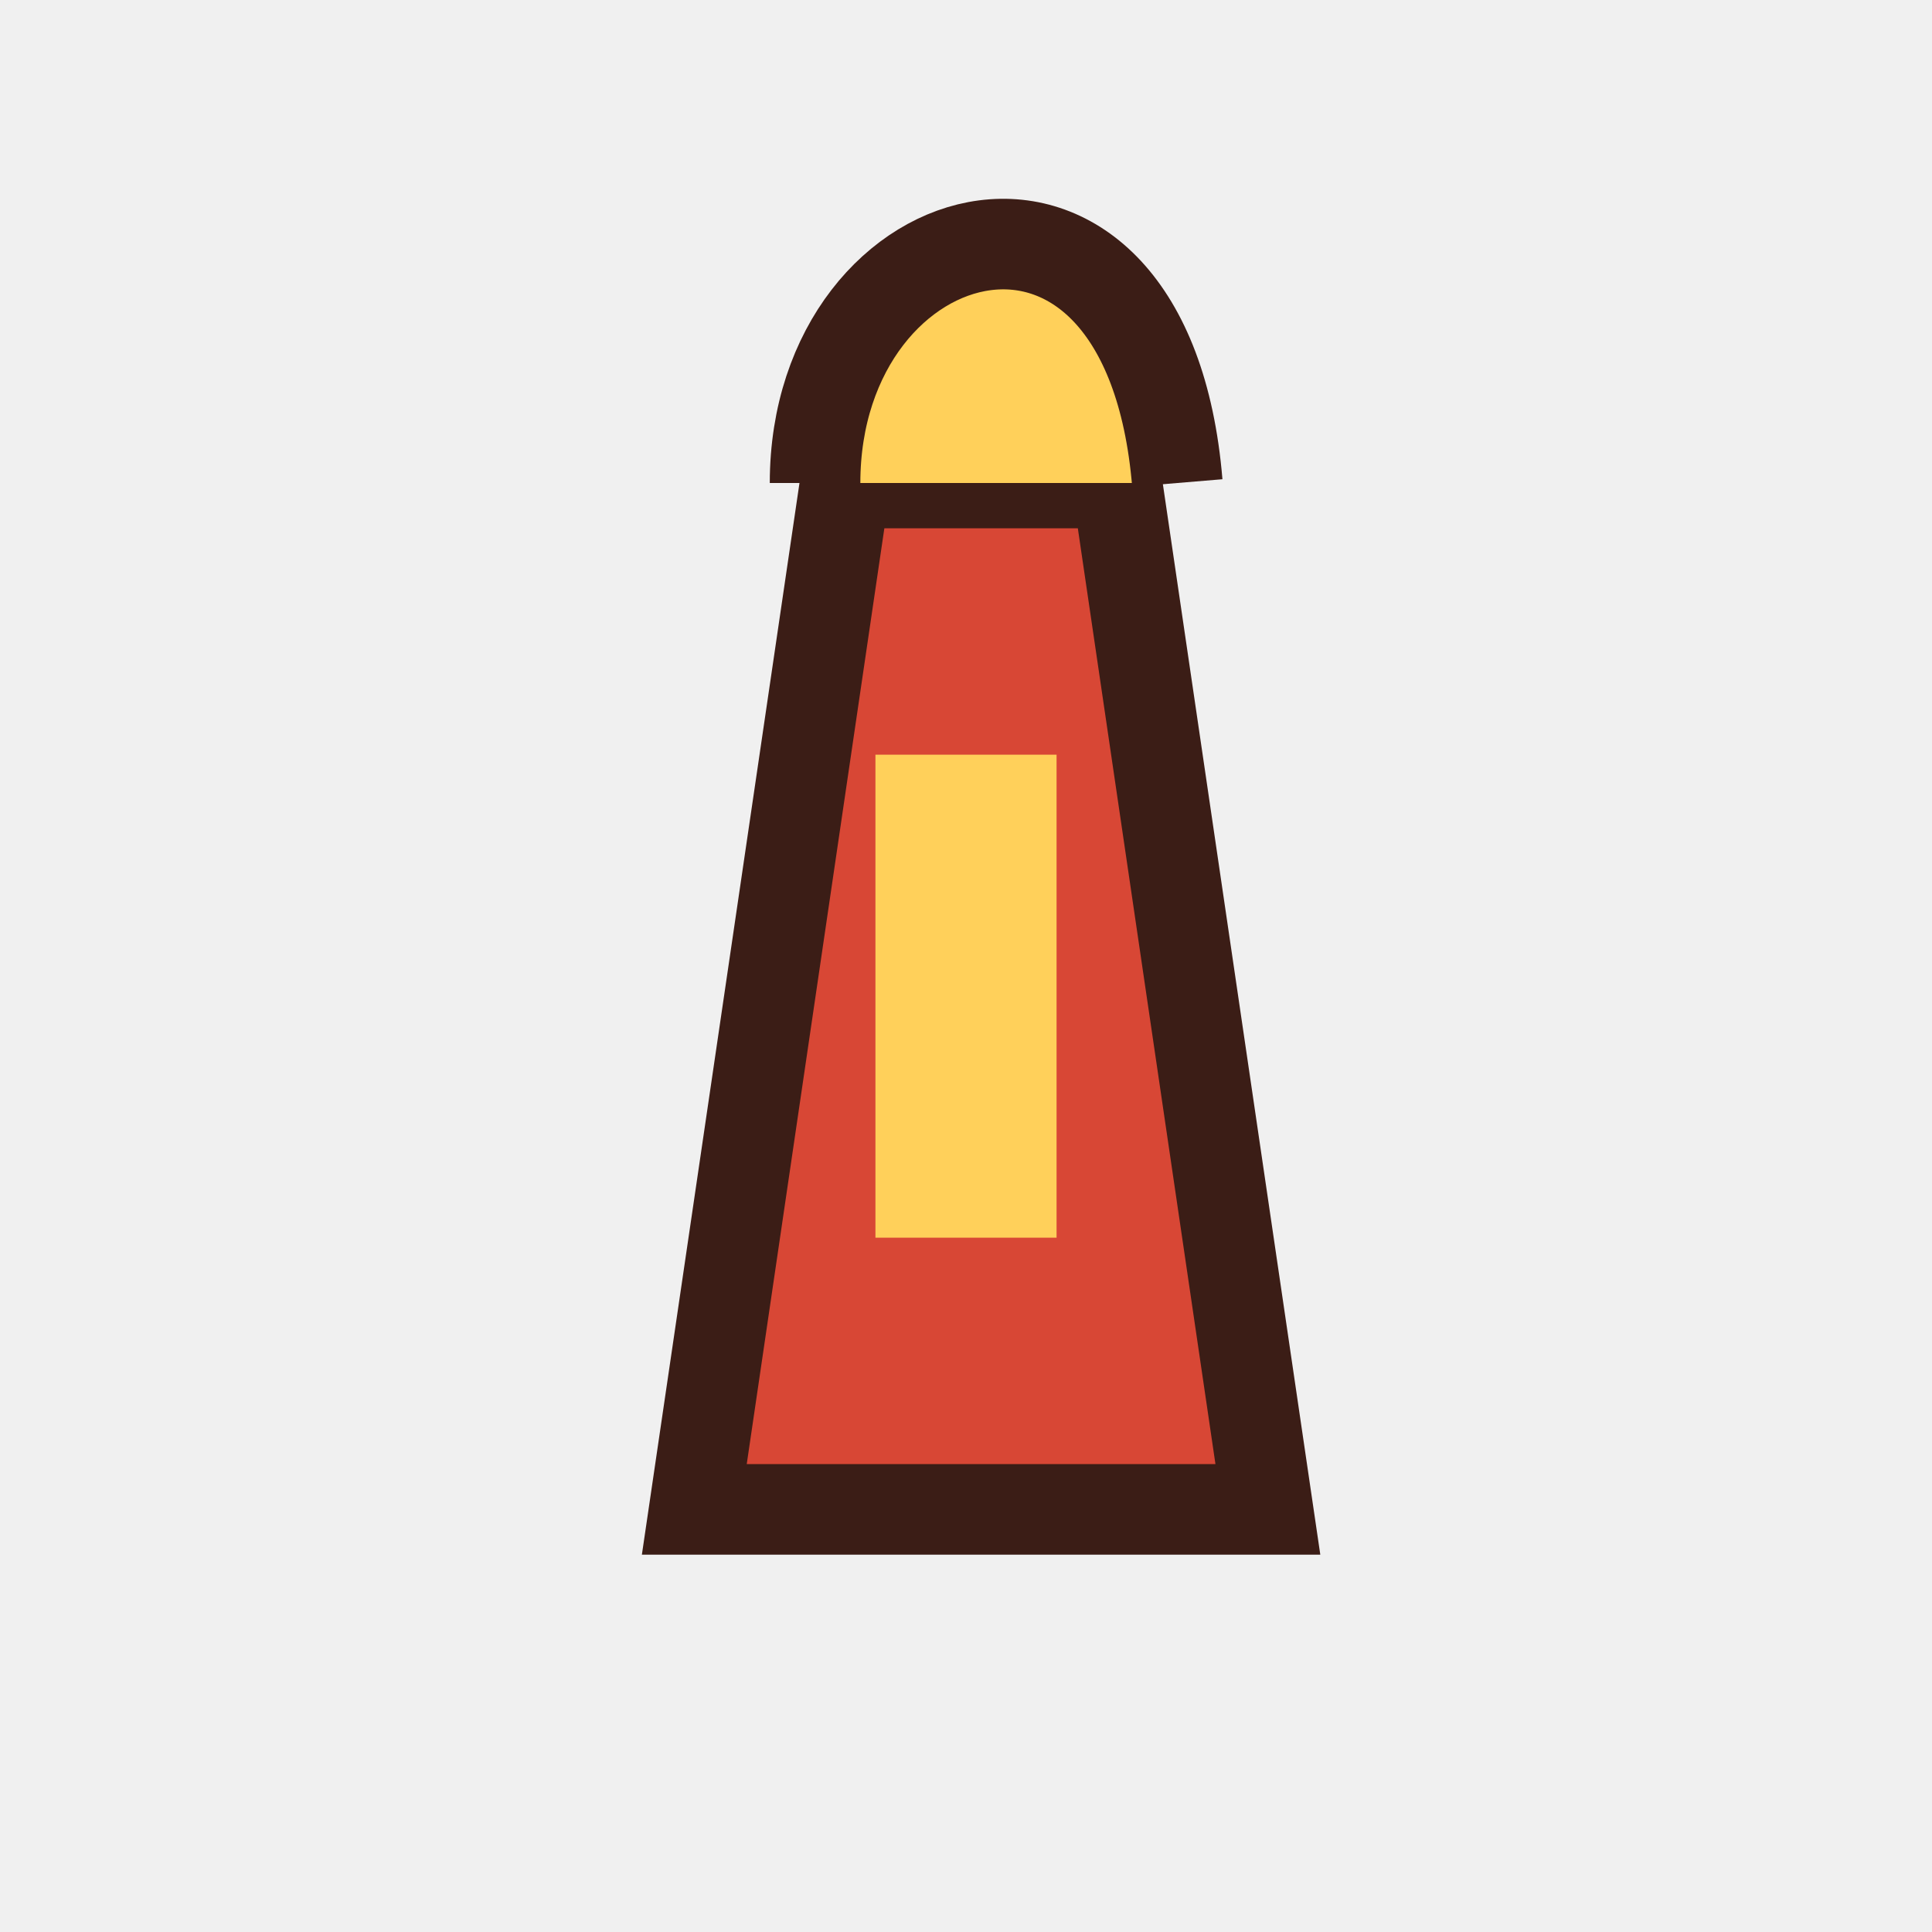
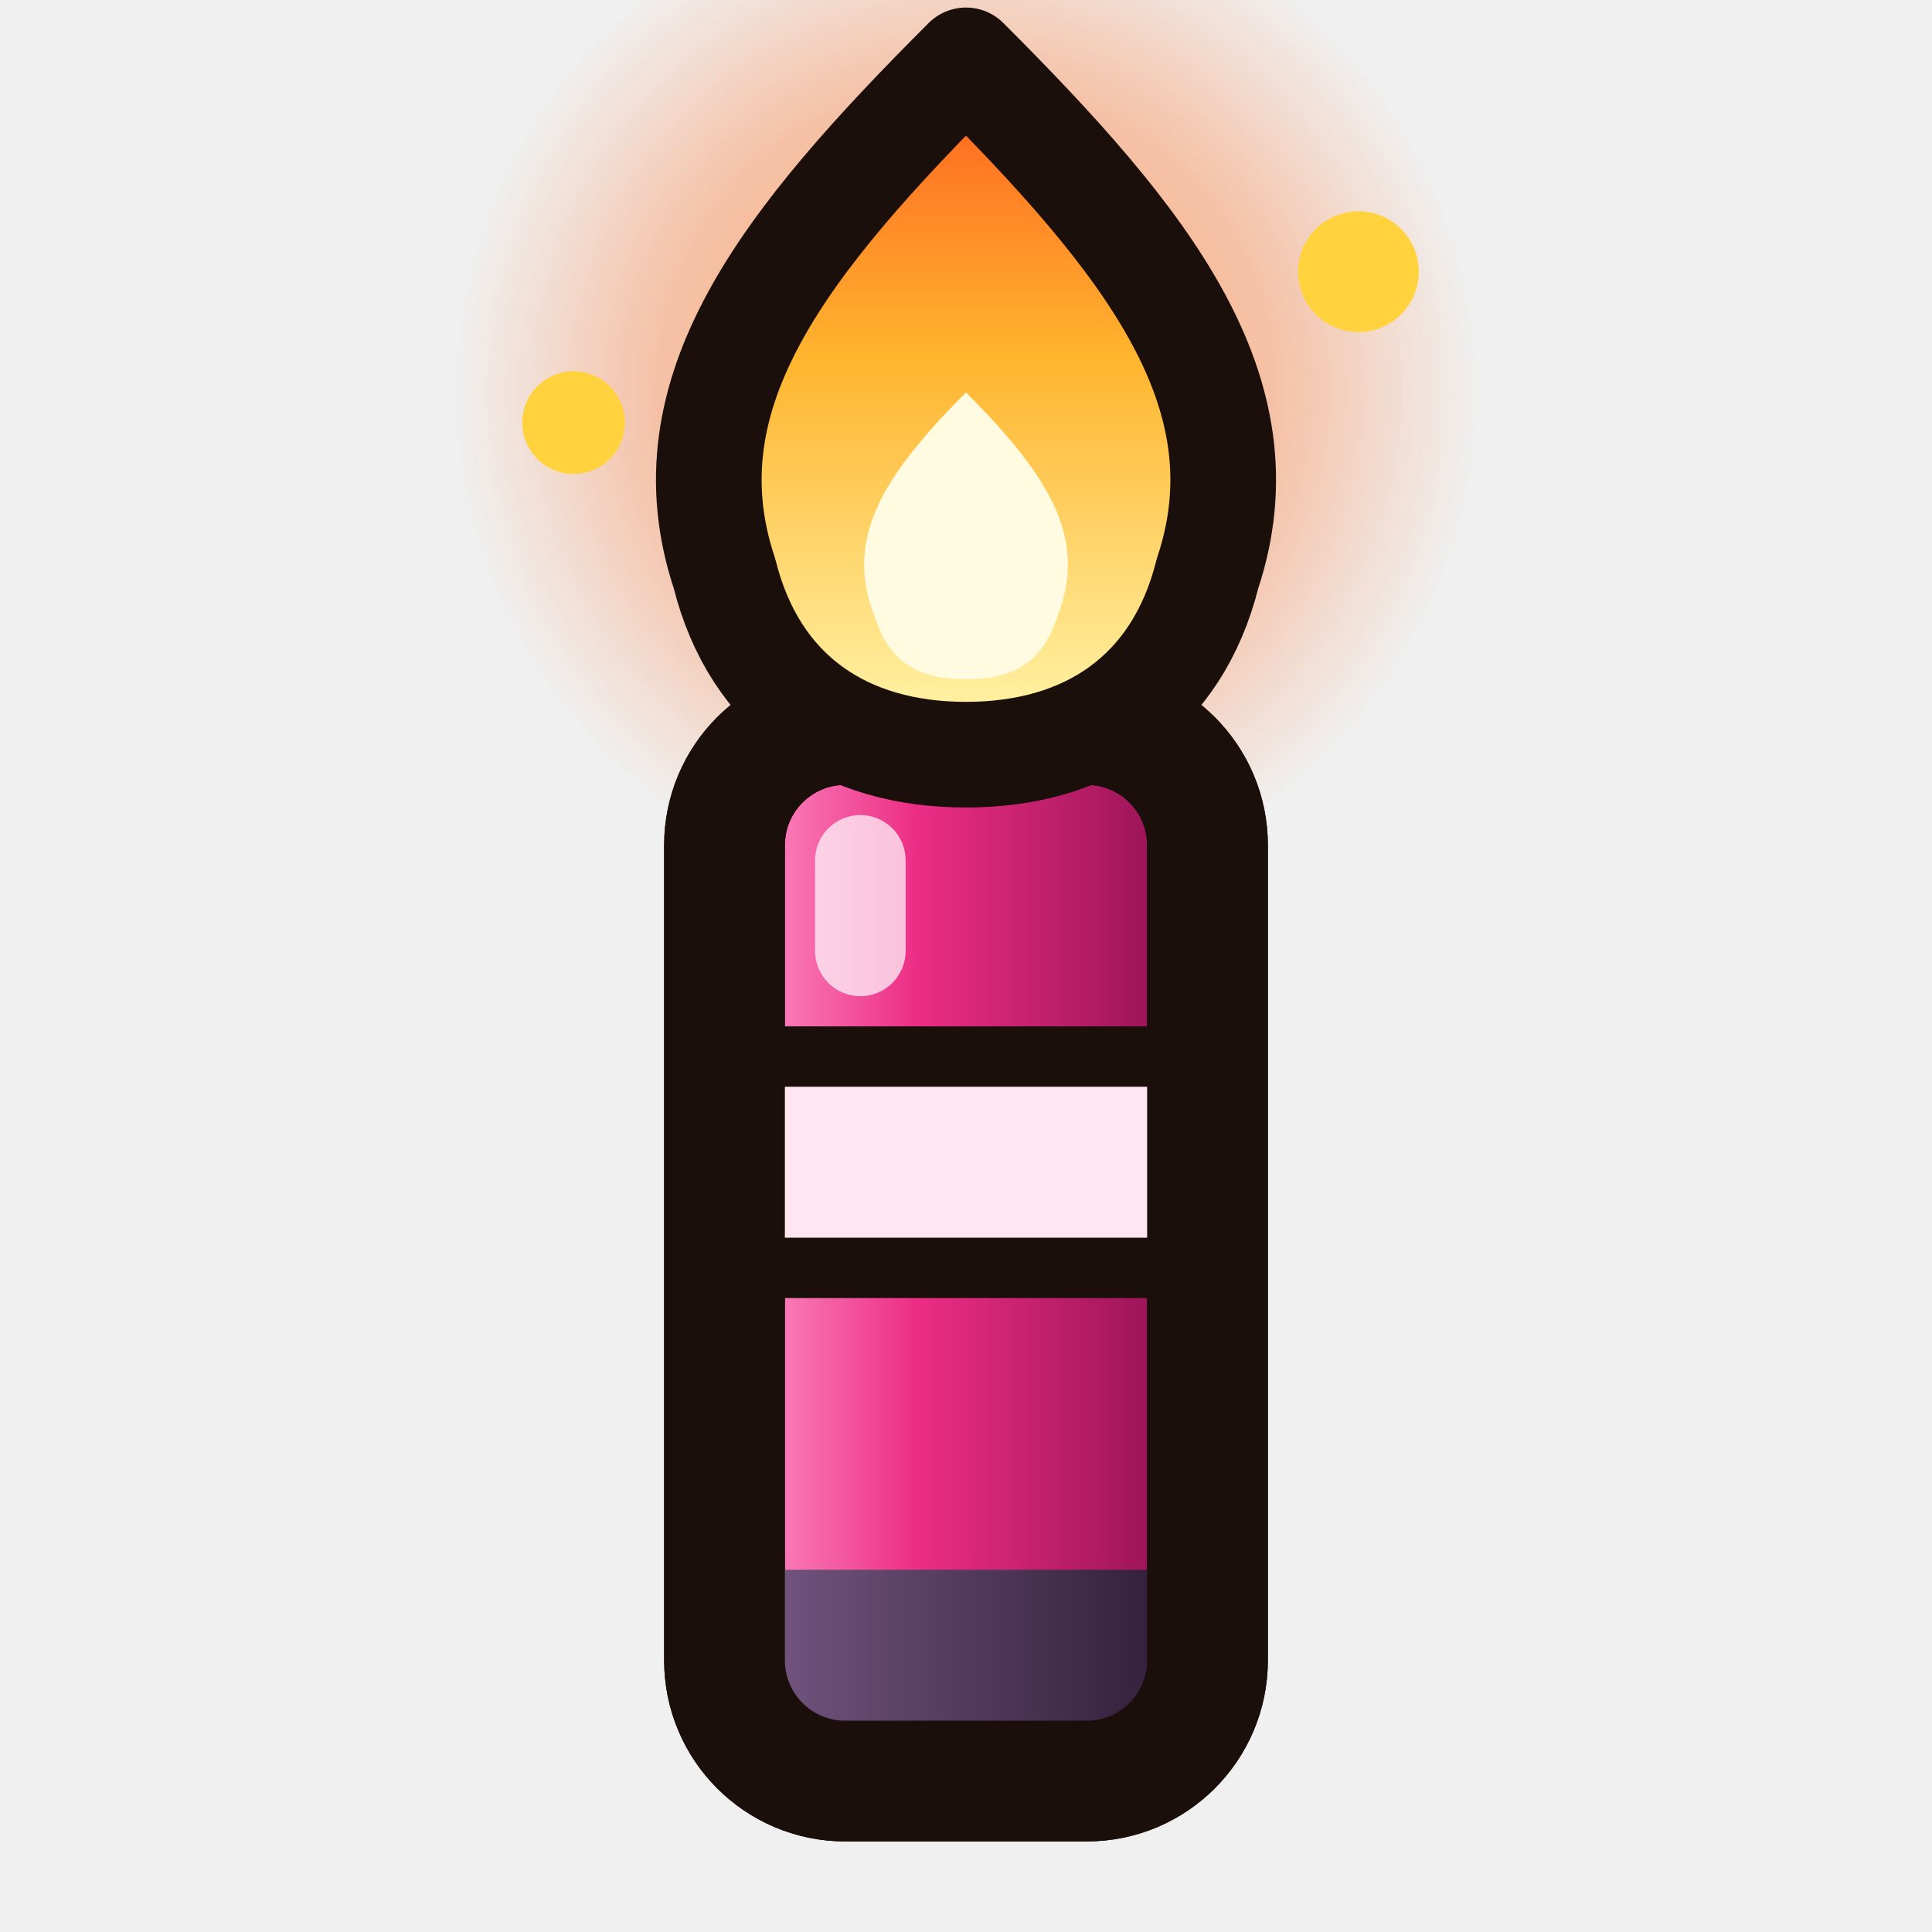
<svg xmlns="http://www.w3.org/2000/svg" width="64" height="64" viewBox="0 0 64 64">
-   <path d="M28 16h9l5 34H23z" fill="#d84735" stroke="#3b1d16" stroke-width="3" />
-   <path d="M27 16c0-9 11-12 12 0" fill="#ffd05a" stroke="#3b1d16" stroke-width="3" />
-   <path d="M29 25h6v16h-6z" fill="#ffd05a" />
+   <defs>
+     <linearGradient id="tube" gradientUnits="userSpaceOnUse" x1="24" y1="0" x2="40" y2="0">
+       <stop offset="0" stop-color="#ff9acb" />
+       <stop offset="0.4" stop-color="#ec2d85" />
+       <stop offset="1" stop-color="#8a0f4d" />
+     </linearGradient>
+     <radialGradient id="glow" gradientUnits="userSpaceOnUse" cx="32" cy="13" r="17">
+       <stop offset="0" stop-color="#ffb347" stop-opacity="0.75" />
+       <stop offset="0.6" stop-color="#ff6a1e" stop-opacity="0.35" />
+       <stop offset="1" stop-color="#ff6a1e" stop-opacity="0" />
+     </radialGradient>
+     <linearGradient id="flame" gradientUnits="userSpaceOnUse" x1="0" y1="2" x2="0" y2="24">
+       <stop offset="0" stop-color="#ff5a1e" />
+       <stop offset="0.45" stop-color="#ffb52e" />
+       <stop offset="1" stop-color="#fff4a8" />
+     </linearGradient>
+     <linearGradient id="cap" gradientUnits="userSpaceOnUse" x1="24" y1="0" x2="40" y2="0">
+       <stop offset="0" stop-color="#7a5a86" />
+       <stop offset="1" stop-color="#2b1a33" />
+     </linearGradient>
+   </defs>
+   <circle cx="32" cy="13" r="17" fill="url(#glow)" />
+   <rect x="24" y="24" width="16" height="35" rx="4" fill="url(#tube)" stroke="#1a0f0a" stroke-width="4" stroke-linejoin="round" />
+   <rect x="24" y="35" width="16" height="7" fill="#ffe6f1" />
+   <path d="M24 35H40M24 42H40" stroke="#1a0f0a" stroke-width="2" />
+   <path d="M24 52H40V55C40 57.2 38.2 59 36 59H28C25.8 59 24 57.2 24 55Z" fill="url(#cap)" />
+   <rect x="27" y="27" width="3" height="6" rx="1.5" fill="#ffffff" opacity="0.7" />
+   <rect x="24" y="24" width="16" height="35" rx="4" fill="none" stroke="#1a0f0a" stroke-width="4" stroke-linejoin="round" />
+   <path d="M32 2C38 8 42 13 40 19C39 23 36 25 32 25C28 25 25 23 24 19C22 13 26 8 32 2Z" fill="url(#flame)" stroke="#1a0f0a" stroke-width="3.5" stroke-linejoin="round" />
+   <path d="M32 13C35 16 36 18 35 20.5C34.5 22 33.5 22.5 32 22.5C30.5 22.5 29.5 22 29 20.5C28 18 29 16 32 13Z" fill="#fffbe0" />
+   <circle cx="45" cy="9" r="2" fill="#ffd23e" />
+   <circle cx="19" cy="14" r="1.7" fill="#ffd23e" />
</svg>
